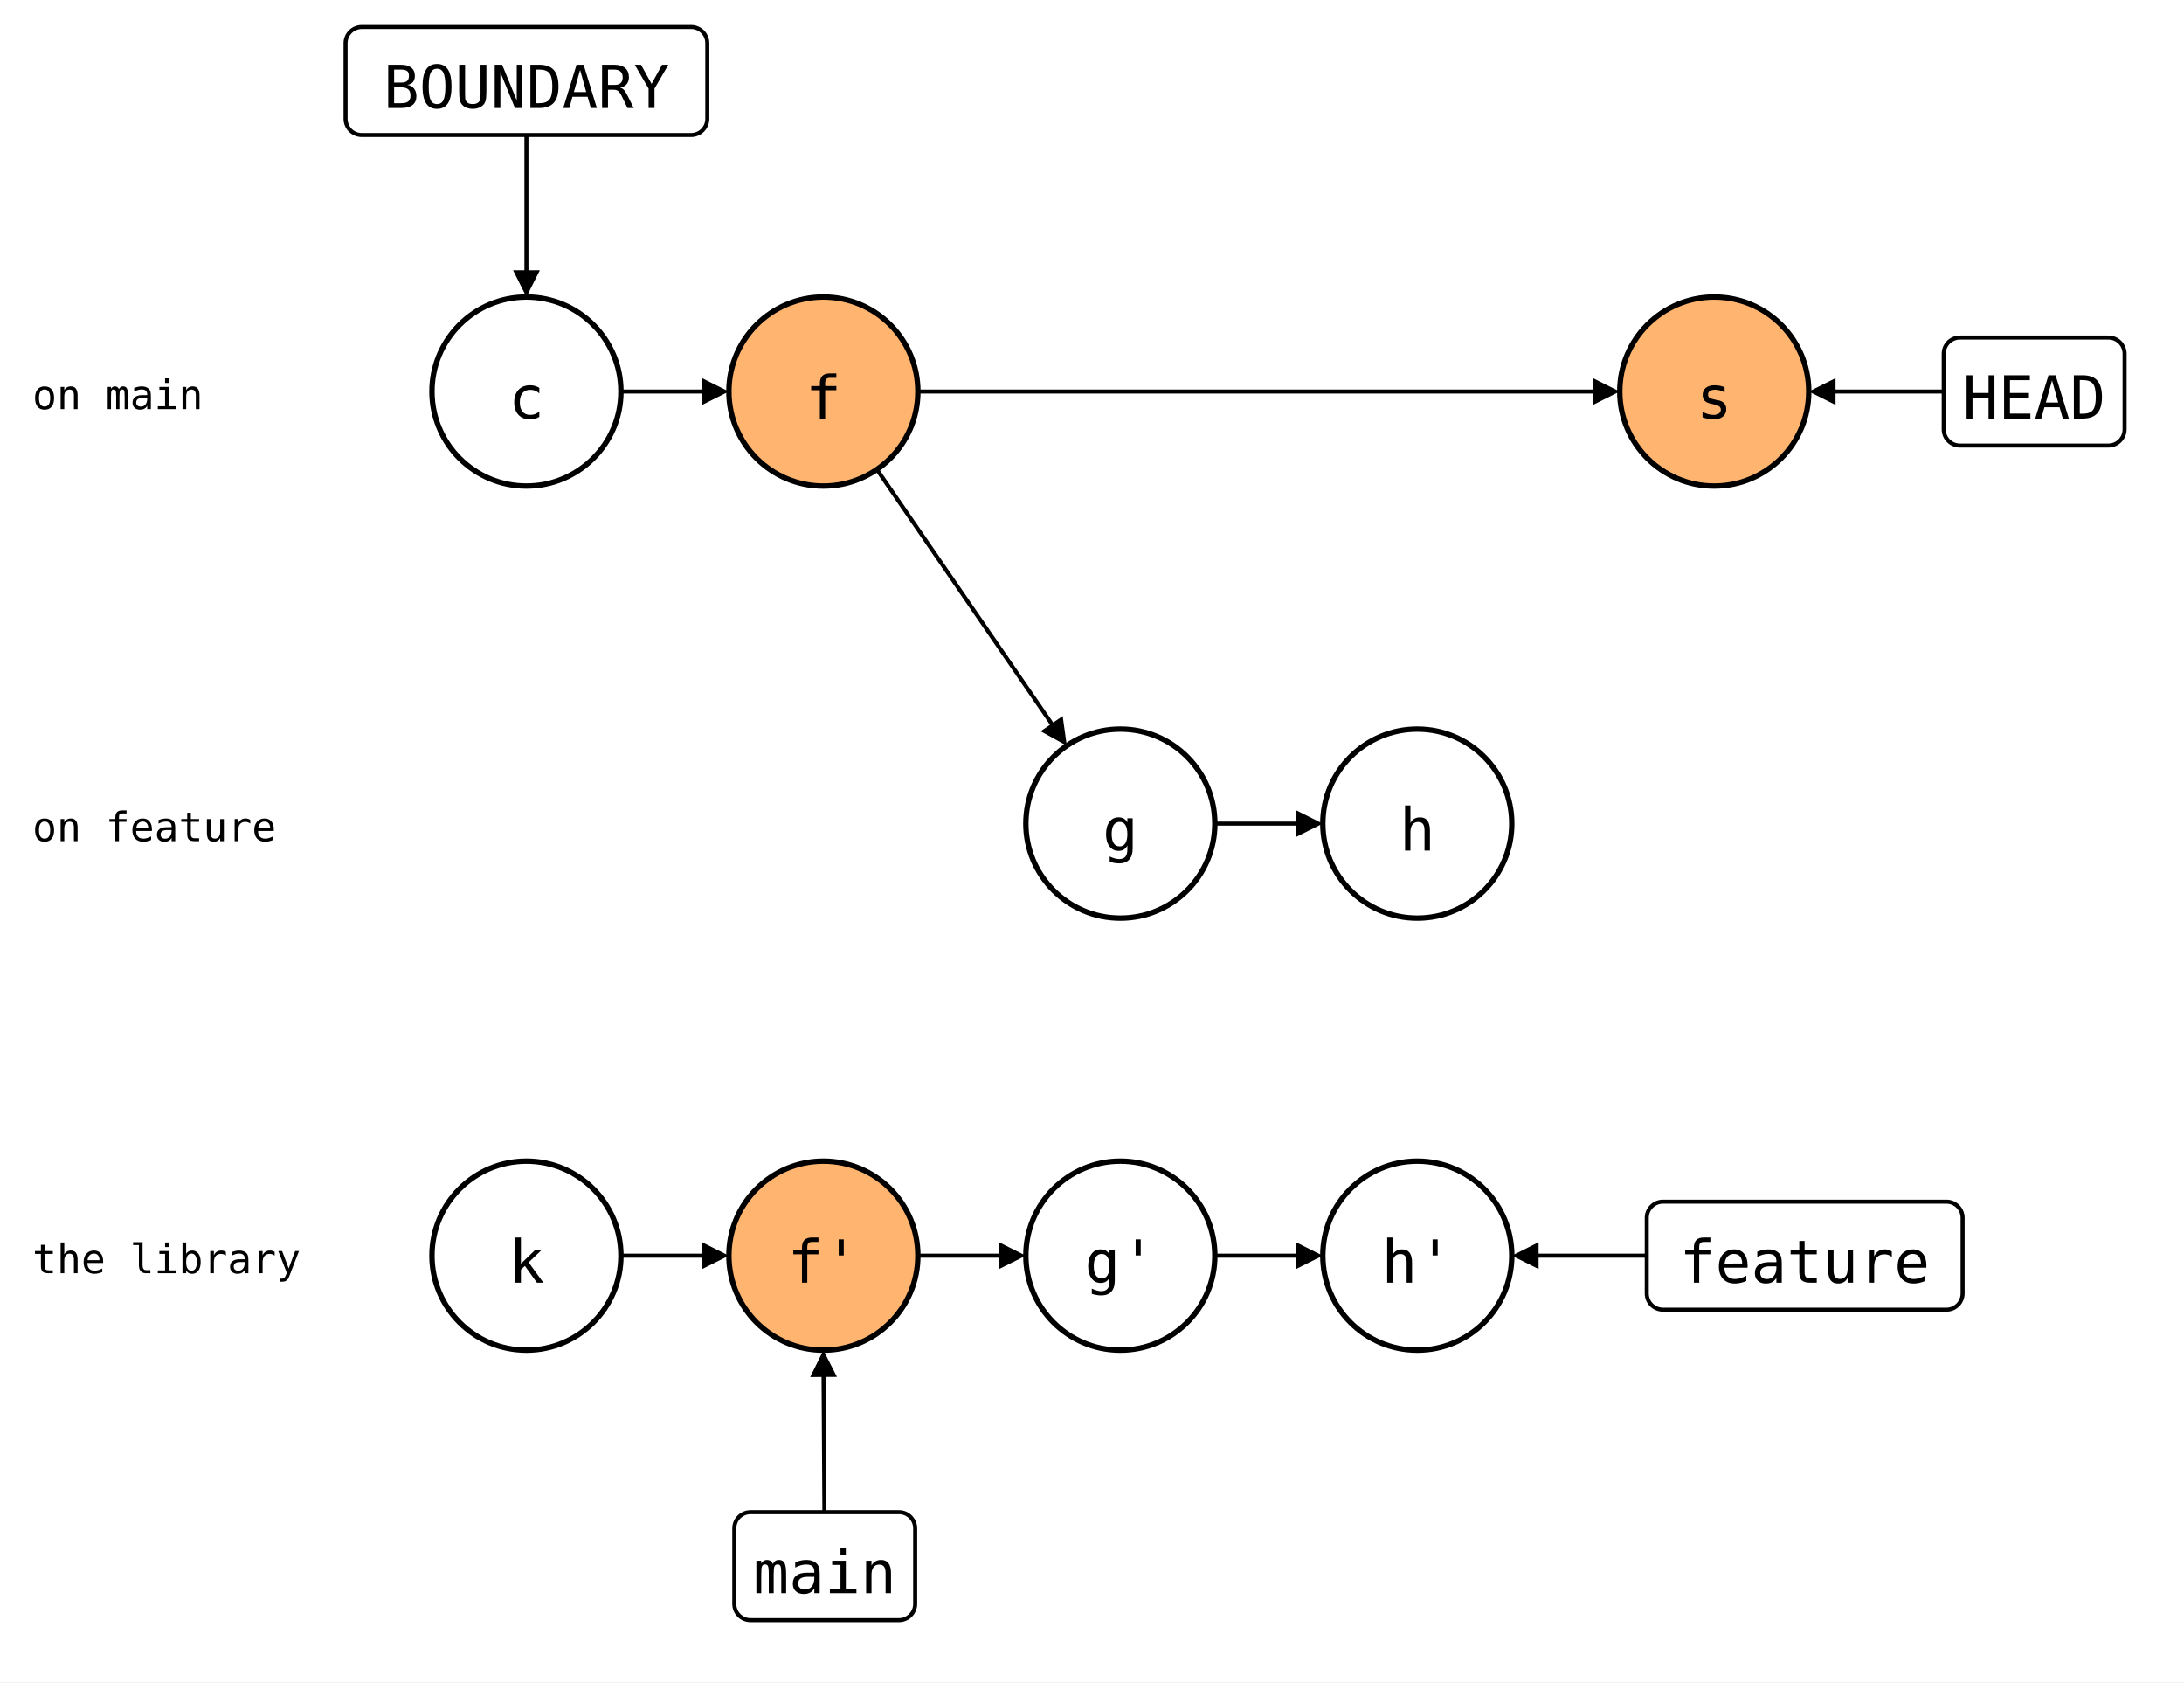
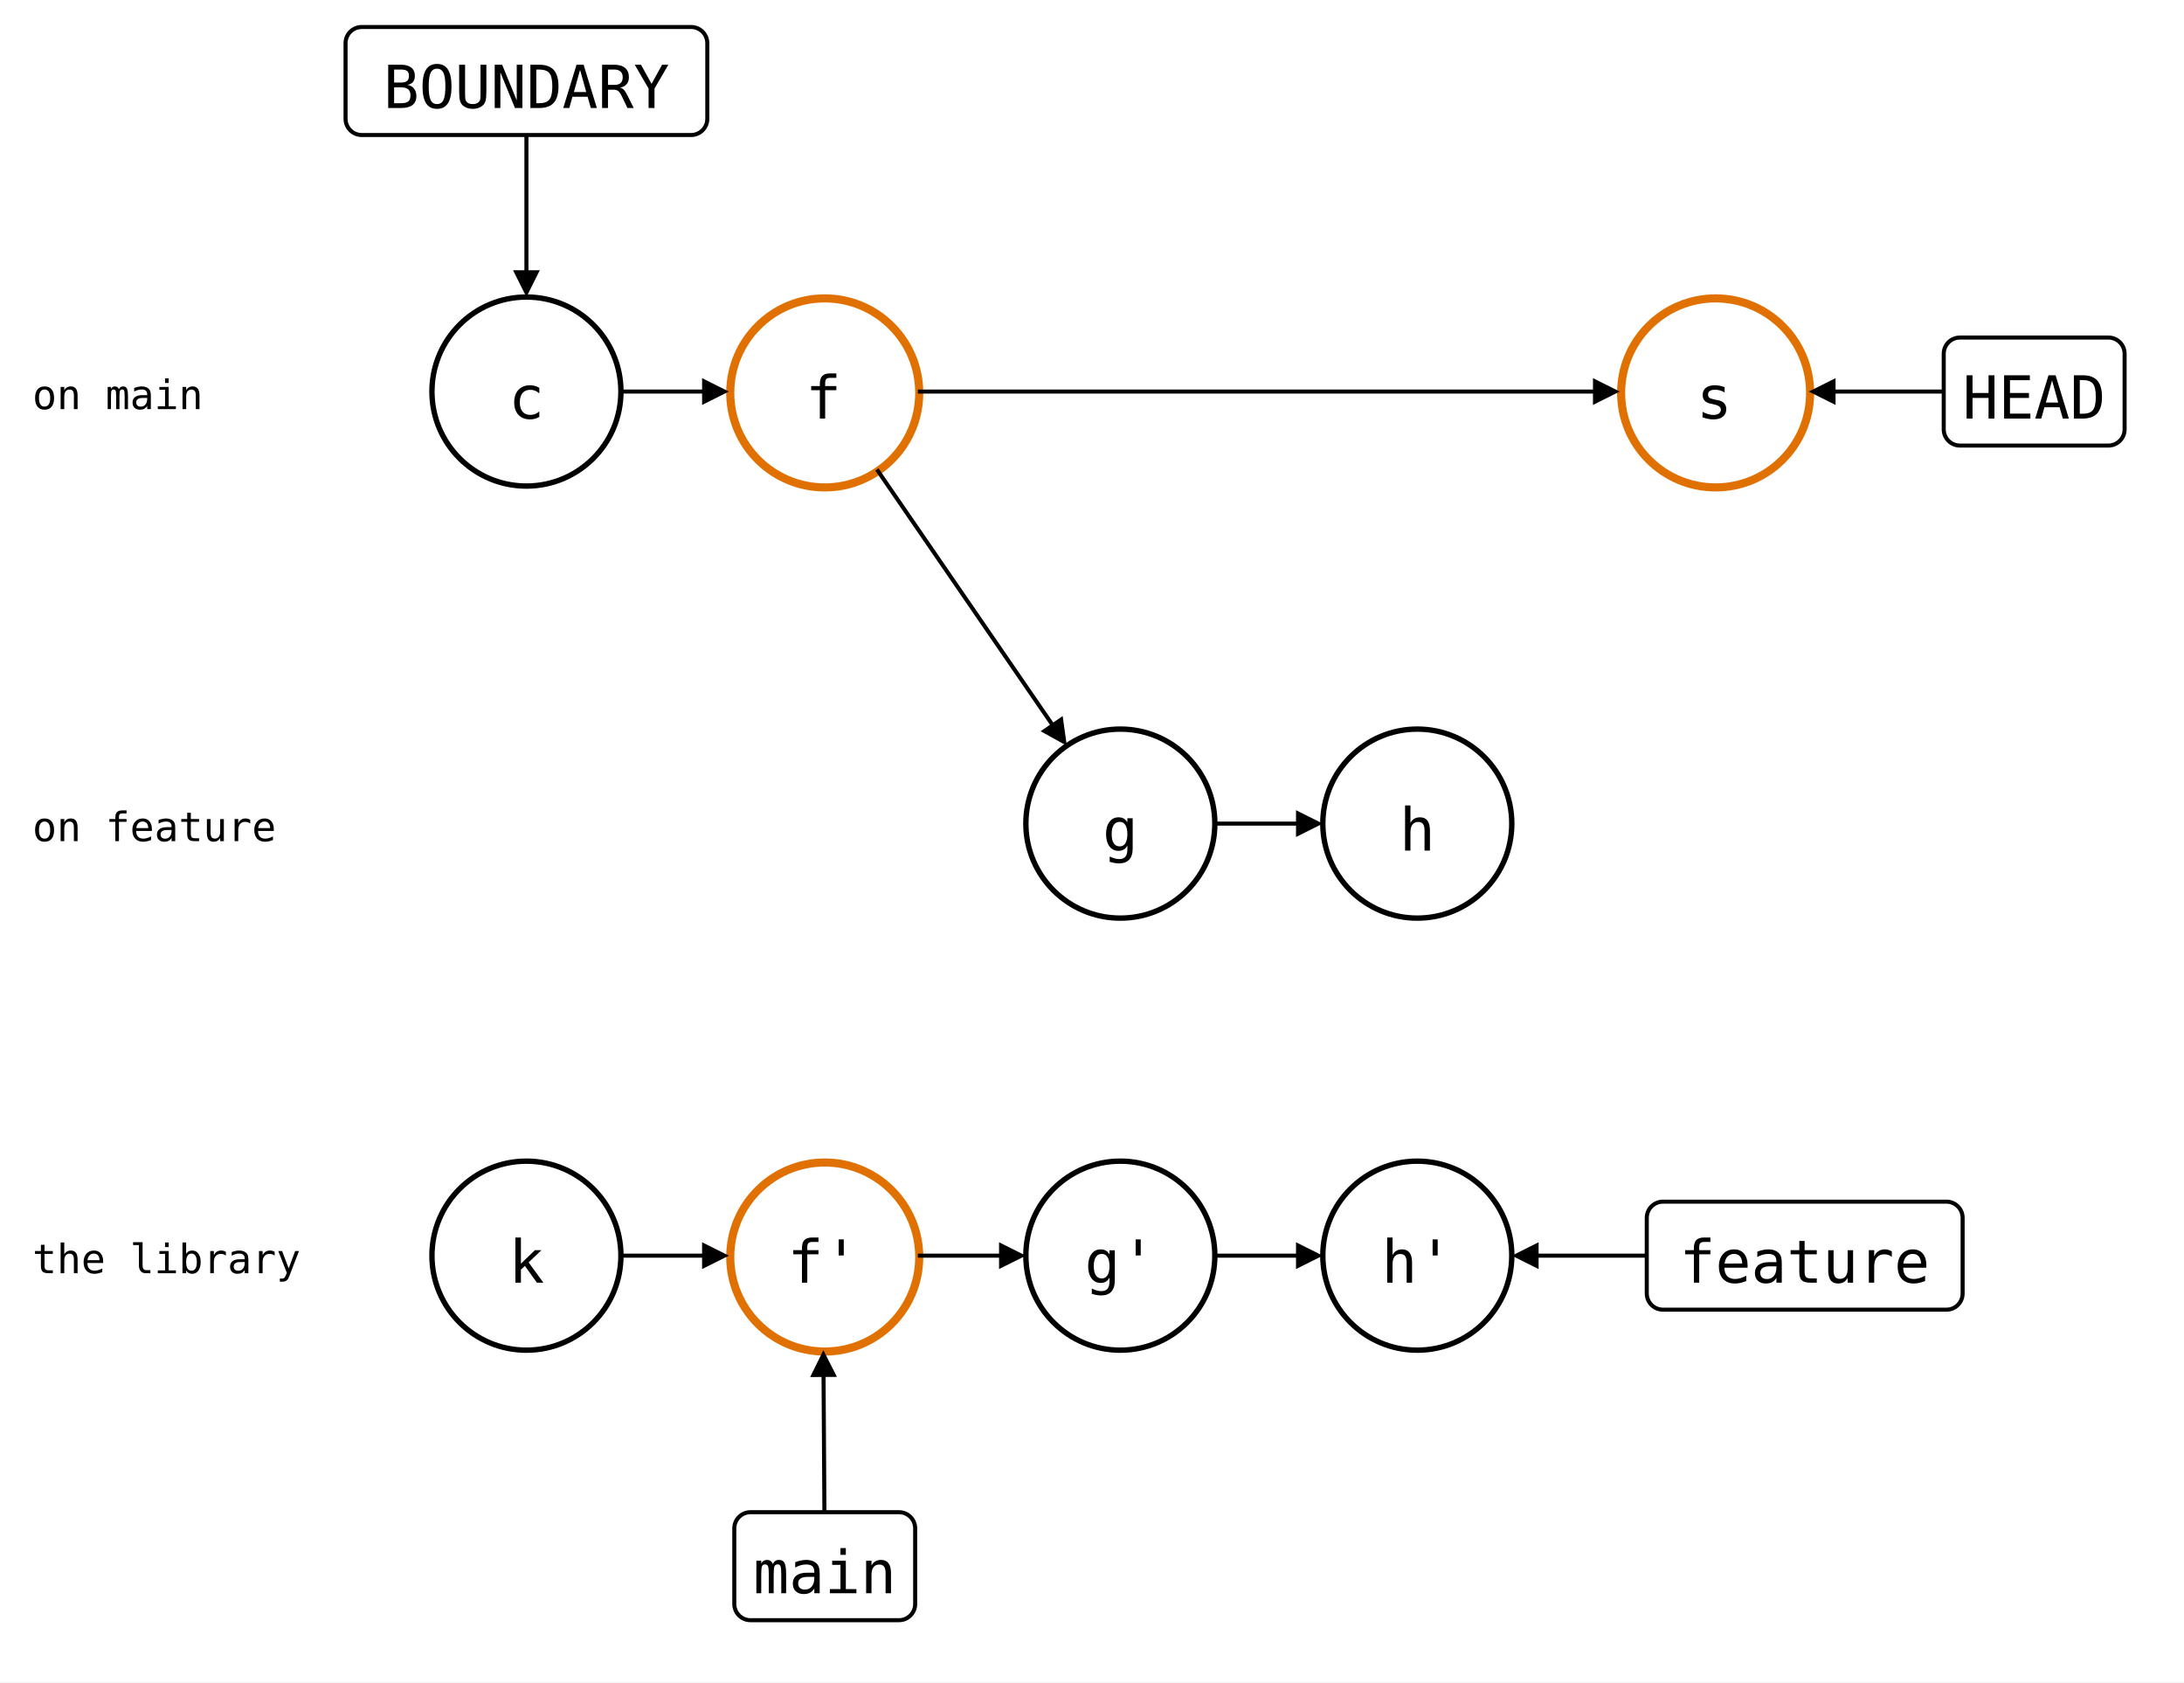
- <svg xmlns="http://www.w3.org/2000/svg" style="background: #ffffff; background-color: light-dark(#ffffff, #121212); color-scheme: light dark;" version="1.1" width="809px" height="623px" viewBox="0 0 809 623" id="ge-svg-FCxHwliHBgkBnPvTUpUU" content="&lt;mxfile host=&quot;Electron&quot;&gt;&#10;  &lt;diagram name=&quot;git-subrepo-splice&quot; id=&quot;git-subrepo-splice&quot;&gt;&#10;    &lt;mxGraphModel grid=&quot;0&quot; gridSize=&quot;10&quot; guides=&quot;1&quot; tooltips=&quot;1&quot; connect=&quot;1&quot; arrows=&quot;1&quot; fold=&quot;0&quot; page=&quot;0&quot; pageScale=&quot;1&quot; pageWidth=&quot;850&quot; pageHeight=&quot;1100&quot; background=&quot;#ffffff&quot; math=&quot;0&quot; shadow=&quot;0&quot;&gt;&#10;      &lt;root&gt;&#10;        &lt;mxCell id=&quot;0&quot; /&gt;&#10;        &lt;mxCell id=&quot;1&quot; parent=&quot;0&quot; /&gt;&#10;        &lt;mxCell id=&quot;text0&quot; parent=&quot;1&quot; style=&quot;text;strokeColor=none;fillColor=none;align=left;verticalAlign=middle;fontSize=15;fontFamily=Roboto Mono,monospace;&quot; value=&quot;on main&quot; vertex=&quot;1&quot;&gt;&#10;          &lt;mxGeometry height=&quot;30&quot; width=&quot;130&quot; y=&quot;90&quot; as=&quot;geometry&quot; /&gt;&#10;        &lt;/mxCell&gt;&#10;        &lt;mxCell id=&quot;text1&quot; parent=&quot;1&quot; style=&quot;text;strokeColor=none;fillColor=none;align=left;verticalAlign=middle;fontSize=15;fontFamily=Roboto Mono,monospace;&quot; value=&quot;on feature&quot; vertex=&quot;1&quot;&gt;&#10;          &lt;mxGeometry height=&quot;30&quot; width=&quot;130&quot; y=&quot;250&quot; as=&quot;geometry&quot; /&gt;&#10;        &lt;/mxCell&gt;&#10;        &lt;mxCell id=&quot;text2&quot; parent=&quot;1&quot; style=&quot;text;strokeColor=none;fillColor=none;align=left;verticalAlign=middle;fontSize=15;fontFamily=Roboto Mono,monospace;&quot; value=&quot;the library&quot; vertex=&quot;1&quot;&gt;&#10;          &lt;mxGeometry height=&quot;30&quot; width=&quot;130&quot; y=&quot;410&quot; as=&quot;geometry&quot; /&gt;&#10;        &lt;/mxCell&gt;&#10;        &lt;mxCell id=&quot;c&quot; parent=&quot;1&quot; style=&quot;ellipse;aspect=fixed;strokeWidth=2;fontSize=22;fontFamily=Roboto Mono,monospace;&quot; value=&quot;c&quot; vertex=&quot;1&quot;&gt;&#10;          &lt;mxGeometry height=&quot;70&quot; width=&quot;70&quot; x=&quot;150&quot; y=&quot;70&quot; as=&quot;geometry&quot; /&gt;&#10;        &lt;/mxCell&gt;&#10;        &lt;mxCell id=&quot;f&quot; parent=&quot;1&quot; style=&quot;ellipse;aspect=fixed;strokeWidth=2;fontSize=22;fontFamily=Roboto Mono,monospace;fillColor=#FFB570;&quot; value=&quot;f&quot; vertex=&quot;1&quot;&gt;&#10;          &lt;mxGeometry height=&quot;70&quot; width=&quot;70&quot; x=&quot;260&quot; y=&quot;70&quot; as=&quot;geometry&quot; /&gt;&#10;        &lt;/mxCell&gt;&#10;        &lt;mxCell id=&quot;s&quot; parent=&quot;1&quot; style=&quot;ellipse;aspect=fixed;strokeWidth=2;fontSize=22;fontFamily=Roboto Mono,monospace;fillColor=#FFB570;&quot; value=&quot;s&quot; vertex=&quot;1&quot;&gt;&#10;          &lt;mxGeometry height=&quot;70&quot; width=&quot;70&quot; x=&quot;590&quot; y=&quot;70&quot; as=&quot;geometry&quot; /&gt;&#10;        &lt;/mxCell&gt;&#10;        &lt;mxCell id=&quot;g&quot; parent=&quot;1&quot; style=&quot;ellipse;aspect=fixed;strokeWidth=2;fontSize=22;fontFamily=Roboto Mono,monospace;&quot; value=&quot;g&quot; vertex=&quot;1&quot;&gt;&#10;          &lt;mxGeometry height=&quot;70&quot; width=&quot;70&quot; x=&quot;370&quot; y=&quot;230&quot; as=&quot;geometry&quot; /&gt;&#10;        &lt;/mxCell&gt;&#10;        &lt;mxCell id=&quot;h&quot; parent=&quot;1&quot; style=&quot;ellipse;aspect=fixed;strokeWidth=2;fontSize=22;fontFamily=Roboto Mono,monospace;&quot; value=&quot;h&quot; vertex=&quot;1&quot;&gt;&#10;          &lt;mxGeometry height=&quot;70&quot; width=&quot;70&quot; x=&quot;480&quot; y=&quot;230&quot; as=&quot;geometry&quot; /&gt;&#10;        &lt;/mxCell&gt;&#10;        &lt;mxCell id=&quot;k&quot; parent=&quot;1&quot; style=&quot;ellipse;aspect=fixed;strokeWidth=2;fontSize=22;fontFamily=Roboto Mono,monospace;&quot; value=&quot;k&quot; vertex=&quot;1&quot;&gt;&#10;          &lt;mxGeometry height=&quot;70&quot; width=&quot;70&quot; x=&quot;150&quot; y=&quot;390&quot; as=&quot;geometry&quot; /&gt;&#10;        &lt;/mxCell&gt;&#10;        &lt;mxCell id=&quot;f_&quot; parent=&quot;1&quot; style=&quot;ellipse;aspect=fixed;strokeWidth=2;fontSize=22;fontFamily=Roboto Mono,monospace;fillColor=#FFB570;&quot; value=&quot;f&amp;#39;&quot; vertex=&quot;1&quot;&gt;&#10;          &lt;mxGeometry height=&quot;70&quot; width=&quot;70&quot; x=&quot;260&quot; y=&quot;390&quot; as=&quot;geometry&quot; /&gt;&#10;        &lt;/mxCell&gt;&#10;        &lt;mxCell id=&quot;g_&quot; parent=&quot;1&quot; style=&quot;ellipse;aspect=fixed;strokeWidth=2;fontSize=22;fontFamily=Roboto Mono,monospace;&quot; value=&quot;g&amp;#39;&quot; vertex=&quot;1&quot;&gt;&#10;          &lt;mxGeometry height=&quot;70&quot; width=&quot;70&quot; x=&quot;370&quot; y=&quot;390&quot; as=&quot;geometry&quot; /&gt;&#10;        &lt;/mxCell&gt;&#10;        &lt;mxCell id=&quot;h_&quot; parent=&quot;1&quot; style=&quot;ellipse;aspect=fixed;strokeWidth=2;fontSize=22;fontFamily=Roboto Mono,monospace;&quot; value=&quot;h&amp;#39;&quot; vertex=&quot;1&quot;&gt;&#10;          &lt;mxGeometry height=&quot;70&quot; width=&quot;70&quot; x=&quot;480&quot; y=&quot;390&quot; as=&quot;geometry&quot; /&gt;&#10;        &lt;/mxCell&gt;&#10;        &lt;mxCell id=&quot;box0&quot; parent=&quot;1&quot; style=&quot;rounded=1;strokeWidth=1.5;fontSize=22;fontFamily=Roboto Mono,monospace;&quot; value=&quot;HEAD&quot; vertex=&quot;1&quot;&gt;&#10;          &lt;mxGeometry height=&quot;40&quot; width=&quot;67&quot; x=&quot;710&quot; y=&quot;85&quot; as=&quot;geometry&quot; /&gt;&#10;        &lt;/mxCell&gt;&#10;        &lt;mxCell id=&quot;e0&quot; edge=&quot;1&quot; parent=&quot;1&quot; source=&quot;box0&quot; style=&quot;endArrow=block;endFill=1;html=1;strokeWidth=1.5;rounded=0;&quot; target=&quot;s&quot;&gt;&#10;          &lt;mxGeometry relative=&quot;1&quot; as=&quot;geometry&quot; /&gt;&#10;        &lt;/mxCell&gt;&#10;        &lt;mxCell id=&quot;box1&quot; parent=&quot;1&quot; style=&quot;rounded=1;strokeWidth=1.5;fontSize=22;fontFamily=Roboto Mono,monospace;&quot; value=&quot;BOUNDARY&quot; vertex=&quot;1&quot;&gt;&#10;          &lt;mxGeometry height=&quot;40&quot; width=&quot;134&quot; x=&quot;118&quot; y=&quot;-30&quot; as=&quot;geometry&quot; /&gt;&#10;        &lt;/mxCell&gt;&#10;        &lt;mxCell id=&quot;e1&quot; edge=&quot;1&quot; parent=&quot;1&quot; source=&quot;box1&quot; style=&quot;endArrow=block;endFill=1;html=1;strokeWidth=1.5;rounded=0;&quot; target=&quot;c&quot;&gt;&#10;          &lt;mxGeometry relative=&quot;1&quot; as=&quot;geometry&quot; /&gt;&#10;        &lt;/mxCell&gt;&#10;        &lt;mxCell id=&quot;box2&quot; parent=&quot;1&quot; style=&quot;rounded=1;strokeWidth=1.5;fontSize=22;fontFamily=Roboto Mono,monospace;&quot; value=&quot;main&quot; vertex=&quot;1&quot;&gt;&#10;          &lt;mxGeometry height=&quot;40&quot; width=&quot;67&quot; x=&quot;262&quot; y=&quot;520&quot; as=&quot;geometry&quot; /&gt;&#10;        &lt;/mxCell&gt;&#10;        &lt;mxCell id=&quot;e2&quot; edge=&quot;1&quot; parent=&quot;1&quot; source=&quot;box2&quot; style=&quot;endArrow=block;endFill=1;html=1;strokeWidth=1.5;rounded=0;&quot; target=&quot;f_&quot;&gt;&#10;          &lt;mxGeometry relative=&quot;1&quot; as=&quot;geometry&quot; /&gt;&#10;        &lt;/mxCell&gt;&#10;        &lt;mxCell id=&quot;box3&quot; parent=&quot;1&quot; style=&quot;rounded=1;strokeWidth=1.5;fontSize=22;fontFamily=Roboto Mono,monospace;&quot; value=&quot;feature&quot; vertex=&quot;1&quot;&gt;&#10;          &lt;mxGeometry height=&quot;40&quot; width=&quot;117&quot; x=&quot;600&quot; y=&quot;405&quot; as=&quot;geometry&quot; /&gt;&#10;        &lt;/mxCell&gt;&#10;        &lt;mxCell id=&quot;e3&quot; edge=&quot;1&quot; parent=&quot;1&quot; source=&quot;box3&quot; style=&quot;endArrow=block;endFill=1;html=1;strokeWidth=1.5;rounded=0;&quot; target=&quot;h_&quot;&gt;&#10;          &lt;mxGeometry relative=&quot;1&quot; as=&quot;geometry&quot; /&gt;&#10;        &lt;/mxCell&gt;&#10;        &lt;mxCell id=&quot;e4&quot; edge=&quot;1&quot; parent=&quot;1&quot; source=&quot;c&quot; style=&quot;endArrow=block;endFill=1;html=1;strokeWidth=1.5;rounded=0;&quot; target=&quot;f&quot;&gt;&#10;          &lt;mxGeometry relative=&quot;1&quot; as=&quot;geometry&quot; /&gt;&#10;        &lt;/mxCell&gt;&#10;        &lt;mxCell id=&quot;e5&quot; edge=&quot;1&quot; parent=&quot;1&quot; source=&quot;f&quot; style=&quot;endArrow=block;endFill=1;html=1;strokeWidth=1.5;rounded=0;&quot; target=&quot;s&quot;&gt;&#10;          &lt;mxGeometry relative=&quot;1&quot; as=&quot;geometry&quot; /&gt;&#10;        &lt;/mxCell&gt;&#10;        &lt;mxCell id=&quot;e6&quot; edge=&quot;1&quot; parent=&quot;1&quot; source=&quot;f&quot; style=&quot;endArrow=block;endFill=1;html=1;strokeWidth=1.5;rounded=0;&quot; target=&quot;g&quot;&gt;&#10;          &lt;mxGeometry relative=&quot;1&quot; as=&quot;geometry&quot; /&gt;&#10;        &lt;/mxCell&gt;&#10;        &lt;mxCell id=&quot;e7&quot; edge=&quot;1&quot; parent=&quot;1&quot; source=&quot;g&quot; style=&quot;endArrow=block;endFill=1;html=1;strokeWidth=1.5;rounded=0;&quot; target=&quot;h&quot;&gt;&#10;          &lt;mxGeometry relative=&quot;1&quot; as=&quot;geometry&quot; /&gt;&#10;        &lt;/mxCell&gt;&#10;        &lt;mxCell id=&quot;e8&quot; edge=&quot;1&quot; parent=&quot;1&quot; source=&quot;k&quot; style=&quot;endArrow=block;endFill=1;html=1;strokeWidth=1.5;rounded=0;&quot; target=&quot;f_&quot;&gt;&#10;          &lt;mxGeometry relative=&quot;1&quot; as=&quot;geometry&quot; /&gt;&#10;        &lt;/mxCell&gt;&#10;        &lt;mxCell id=&quot;e9&quot; edge=&quot;1&quot; parent=&quot;1&quot; source=&quot;f_&quot; style=&quot;endArrow=block;endFill=1;html=1;strokeWidth=1.5;rounded=0;&quot; target=&quot;g_&quot;&gt;&#10;          &lt;mxGeometry relative=&quot;1&quot; as=&quot;geometry&quot; /&gt;&#10;        &lt;/mxCell&gt;&#10;        &lt;mxCell id=&quot;e10&quot; edge=&quot;1&quot; parent=&quot;1&quot; source=&quot;g_&quot; style=&quot;endArrow=block;endFill=1;html=1;strokeWidth=1.5;rounded=0;&quot; target=&quot;h_&quot;&gt;&#10;          &lt;mxGeometry relative=&quot;1&quot; as=&quot;geometry&quot; /&gt;&#10;        &lt;/mxCell&gt;&#10;      &lt;/root&gt;&#10;    &lt;/mxGraphModel&gt;&#10;  &lt;/diagram&gt;&#10;&lt;/mxfile&gt;&#10;">
-   <style type="text/css">@supports (color: light-dark(#000, #fff)) { #ge-svg-FCxHwliHBgkBnPvTUpUU { --ge-adaptive-bg: light-dark(#ffffff, var(--ge-dark-color, #121212)); } }</style>
+ <svg xmlns="http://www.w3.org/2000/svg" style="background: #ffffff; background-color: light-dark(#ffffff, #121212); color-scheme: light dark;" version="1.1" width="809px" height="623px" viewBox="0 0 809 623" id="ge-svg-ZWHNyEGw72TRQhjeMhq6" content="&lt;mxfile host=&quot;Electron&quot;&gt;&#10;  &lt;diagram name=&quot;git-subrepo-splice&quot; id=&quot;git-subrepo-splice&quot;&gt;&#10;    &lt;mxGraphModel grid=&quot;0&quot; gridSize=&quot;10&quot; guides=&quot;1&quot; tooltips=&quot;1&quot; connect=&quot;1&quot; arrows=&quot;1&quot; fold=&quot;0&quot; page=&quot;0&quot; pageScale=&quot;1&quot; pageWidth=&quot;850&quot; pageHeight=&quot;1100&quot; background=&quot;#ffffff&quot; math=&quot;0&quot; shadow=&quot;0&quot;&gt;&#10;      &lt;root&gt;&#10;        &lt;mxCell id=&quot;0&quot; /&gt;&#10;        &lt;mxCell id=&quot;1&quot; parent=&quot;0&quot; /&gt;&#10;        &lt;mxCell id=&quot;text0&quot; parent=&quot;1&quot; style=&quot;text;strokeColor=none;fillColor=none;align=left;verticalAlign=middle;fontSize=15;fontFamily=Roboto Mono,monospace;&quot; value=&quot;on main&quot; vertex=&quot;1&quot;&gt;&#10;          &lt;mxGeometry height=&quot;30&quot; width=&quot;130&quot; y=&quot;90&quot; as=&quot;geometry&quot; /&gt;&#10;        &lt;/mxCell&gt;&#10;        &lt;mxCell id=&quot;text1&quot; parent=&quot;1&quot; style=&quot;text;strokeColor=none;fillColor=none;align=left;verticalAlign=middle;fontSize=15;fontFamily=Roboto Mono,monospace;&quot; value=&quot;on feature&quot; vertex=&quot;1&quot;&gt;&#10;          &lt;mxGeometry height=&quot;30&quot; width=&quot;130&quot; y=&quot;250&quot; as=&quot;geometry&quot; /&gt;&#10;        &lt;/mxCell&gt;&#10;        &lt;mxCell id=&quot;text2&quot; parent=&quot;1&quot; style=&quot;text;strokeColor=none;fillColor=none;align=left;verticalAlign=middle;fontSize=15;fontFamily=Roboto Mono,monospace;&quot; value=&quot;the library&quot; vertex=&quot;1&quot;&gt;&#10;          &lt;mxGeometry height=&quot;30&quot; width=&quot;130&quot; y=&quot;410&quot; as=&quot;geometry&quot; /&gt;&#10;        &lt;/mxCell&gt;&#10;        &lt;mxCell id=&quot;c&quot; parent=&quot;1&quot; style=&quot;ellipse;aspect=fixed;strokeWidth=2;fontSize=22;fontFamily=Roboto Mono,monospace;&quot; value=&quot;c&quot; vertex=&quot;1&quot;&gt;&#10;          &lt;mxGeometry height=&quot;70&quot; width=&quot;70&quot; x=&quot;150&quot; y=&quot;70&quot; as=&quot;geometry&quot; /&gt;&#10;        &lt;/mxCell&gt;&#10;        &lt;mxCell id=&quot;f&quot; parent=&quot;1&quot; style=&quot;ellipse;aspect=fixed;fontSize=22;fontFamily=Roboto Mono,monospace;strokeColor=#E07000;strokeWidth=3;&quot; value=&quot;f&quot; vertex=&quot;1&quot;&gt;&#10;          &lt;mxGeometry height=&quot;70&quot; width=&quot;70&quot; x=&quot;260&quot; y=&quot;70&quot; as=&quot;geometry&quot; /&gt;&#10;        &lt;/mxCell&gt;&#10;        &lt;mxCell id=&quot;s&quot; parent=&quot;1&quot; style=&quot;ellipse;aspect=fixed;fontSize=22;fontFamily=Roboto Mono,monospace;strokeColor=#E07000;strokeWidth=3;&quot; value=&quot;s&quot; vertex=&quot;1&quot;&gt;&#10;          &lt;mxGeometry height=&quot;70&quot; width=&quot;70&quot; x=&quot;590&quot; y=&quot;70&quot; as=&quot;geometry&quot; /&gt;&#10;        &lt;/mxCell&gt;&#10;        &lt;mxCell id=&quot;g&quot; parent=&quot;1&quot; style=&quot;ellipse;aspect=fixed;strokeWidth=2;fontSize=22;fontFamily=Roboto Mono,monospace;&quot; value=&quot;g&quot; vertex=&quot;1&quot;&gt;&#10;          &lt;mxGeometry height=&quot;70&quot; width=&quot;70&quot; x=&quot;370&quot; y=&quot;230&quot; as=&quot;geometry&quot; /&gt;&#10;        &lt;/mxCell&gt;&#10;        &lt;mxCell id=&quot;h&quot; parent=&quot;1&quot; style=&quot;ellipse;aspect=fixed;strokeWidth=2;fontSize=22;fontFamily=Roboto Mono,monospace;&quot; value=&quot;h&quot; vertex=&quot;1&quot;&gt;&#10;          &lt;mxGeometry height=&quot;70&quot; width=&quot;70&quot; x=&quot;480&quot; y=&quot;230&quot; as=&quot;geometry&quot; /&gt;&#10;        &lt;/mxCell&gt;&#10;        &lt;mxCell id=&quot;k&quot; parent=&quot;1&quot; style=&quot;ellipse;aspect=fixed;strokeWidth=2;fontSize=22;fontFamily=Roboto Mono,monospace;&quot; value=&quot;k&quot; vertex=&quot;1&quot;&gt;&#10;          &lt;mxGeometry height=&quot;70&quot; width=&quot;70&quot; x=&quot;150&quot; y=&quot;390&quot; as=&quot;geometry&quot; /&gt;&#10;        &lt;/mxCell&gt;&#10;        &lt;mxCell id=&quot;f_&quot; parent=&quot;1&quot; style=&quot;ellipse;aspect=fixed;fontSize=22;fontFamily=Roboto Mono,monospace;strokeColor=#E07000;strokeWidth=3;&quot; value=&quot;f&amp;#39;&quot; vertex=&quot;1&quot;&gt;&#10;          &lt;mxGeometry height=&quot;70&quot; width=&quot;70&quot; x=&quot;260&quot; y=&quot;390&quot; as=&quot;geometry&quot; /&gt;&#10;        &lt;/mxCell&gt;&#10;        &lt;mxCell id=&quot;g_&quot; parent=&quot;1&quot; style=&quot;ellipse;aspect=fixed;strokeWidth=2;fontSize=22;fontFamily=Roboto Mono,monospace;&quot; value=&quot;g&amp;#39;&quot; vertex=&quot;1&quot;&gt;&#10;          &lt;mxGeometry height=&quot;70&quot; width=&quot;70&quot; x=&quot;370&quot; y=&quot;390&quot; as=&quot;geometry&quot; /&gt;&#10;        &lt;/mxCell&gt;&#10;        &lt;mxCell id=&quot;h_&quot; parent=&quot;1&quot; style=&quot;ellipse;aspect=fixed;strokeWidth=2;fontSize=22;fontFamily=Roboto Mono,monospace;&quot; value=&quot;h&amp;#39;&quot; vertex=&quot;1&quot;&gt;&#10;          &lt;mxGeometry height=&quot;70&quot; width=&quot;70&quot; x=&quot;480&quot; y=&quot;390&quot; as=&quot;geometry&quot; /&gt;&#10;        &lt;/mxCell&gt;&#10;        &lt;mxCell id=&quot;box0&quot; parent=&quot;1&quot; style=&quot;rounded=1;strokeWidth=1.5;fontSize=22;fontFamily=Roboto Mono,monospace;&quot; value=&quot;HEAD&quot; vertex=&quot;1&quot;&gt;&#10;          &lt;mxGeometry height=&quot;40&quot; width=&quot;67&quot; x=&quot;710&quot; y=&quot;85&quot; as=&quot;geometry&quot; /&gt;&#10;        &lt;/mxCell&gt;&#10;        &lt;mxCell id=&quot;e0&quot; edge=&quot;1&quot; parent=&quot;1&quot; source=&quot;box0&quot; style=&quot;endArrow=block;endFill=1;html=1;strokeWidth=1.5;rounded=0;&quot; target=&quot;s&quot;&gt;&#10;          &lt;mxGeometry relative=&quot;1&quot; as=&quot;geometry&quot; /&gt;&#10;        &lt;/mxCell&gt;&#10;        &lt;mxCell id=&quot;box1&quot; parent=&quot;1&quot; style=&quot;rounded=1;strokeWidth=1.5;fontSize=22;fontFamily=Roboto Mono,monospace;&quot; value=&quot;BOUNDARY&quot; vertex=&quot;1&quot;&gt;&#10;          &lt;mxGeometry height=&quot;40&quot; width=&quot;134&quot; x=&quot;118&quot; y=&quot;-30&quot; as=&quot;geometry&quot; /&gt;&#10;        &lt;/mxCell&gt;&#10;        &lt;mxCell id=&quot;e1&quot; edge=&quot;1&quot; parent=&quot;1&quot; source=&quot;box1&quot; style=&quot;endArrow=block;endFill=1;html=1;strokeWidth=1.5;rounded=0;&quot; target=&quot;c&quot;&gt;&#10;          &lt;mxGeometry relative=&quot;1&quot; as=&quot;geometry&quot; /&gt;&#10;        &lt;/mxCell&gt;&#10;        &lt;mxCell id=&quot;box2&quot; parent=&quot;1&quot; style=&quot;rounded=1;strokeWidth=1.5;fontSize=22;fontFamily=Roboto Mono,monospace;&quot; value=&quot;main&quot; vertex=&quot;1&quot;&gt;&#10;          &lt;mxGeometry height=&quot;40&quot; width=&quot;67&quot; x=&quot;262&quot; y=&quot;520&quot; as=&quot;geometry&quot; /&gt;&#10;        &lt;/mxCell&gt;&#10;        &lt;mxCell id=&quot;e2&quot; edge=&quot;1&quot; parent=&quot;1&quot; source=&quot;box2&quot; style=&quot;endArrow=block;endFill=1;html=1;strokeWidth=1.5;rounded=0;&quot; target=&quot;f_&quot;&gt;&#10;          &lt;mxGeometry relative=&quot;1&quot; as=&quot;geometry&quot; /&gt;&#10;        &lt;/mxCell&gt;&#10;        &lt;mxCell id=&quot;box3&quot; parent=&quot;1&quot; style=&quot;rounded=1;strokeWidth=1.5;fontSize=22;fontFamily=Roboto Mono,monospace;&quot; value=&quot;feature&quot; vertex=&quot;1&quot;&gt;&#10;          &lt;mxGeometry height=&quot;40&quot; width=&quot;117&quot; x=&quot;600&quot; y=&quot;405&quot; as=&quot;geometry&quot; /&gt;&#10;        &lt;/mxCell&gt;&#10;        &lt;mxCell id=&quot;e3&quot; edge=&quot;1&quot; parent=&quot;1&quot; source=&quot;box3&quot; style=&quot;endArrow=block;endFill=1;html=1;strokeWidth=1.5;rounded=0;&quot; target=&quot;h_&quot;&gt;&#10;          &lt;mxGeometry relative=&quot;1&quot; as=&quot;geometry&quot; /&gt;&#10;        &lt;/mxCell&gt;&#10;        &lt;mxCell id=&quot;e4&quot; edge=&quot;1&quot; parent=&quot;1&quot; source=&quot;c&quot; style=&quot;endArrow=block;endFill=1;html=1;strokeWidth=1.5;rounded=0;&quot; target=&quot;f&quot;&gt;&#10;          &lt;mxGeometry relative=&quot;1&quot; as=&quot;geometry&quot; /&gt;&#10;        &lt;/mxCell&gt;&#10;        &lt;mxCell id=&quot;e5&quot; edge=&quot;1&quot; parent=&quot;1&quot; source=&quot;f&quot; style=&quot;endArrow=block;endFill=1;html=1;strokeWidth=1.5;rounded=0;&quot; target=&quot;s&quot;&gt;&#10;          &lt;mxGeometry relative=&quot;1&quot; as=&quot;geometry&quot; /&gt;&#10;        &lt;/mxCell&gt;&#10;        &lt;mxCell id=&quot;e6&quot; edge=&quot;1&quot; parent=&quot;1&quot; source=&quot;f&quot; style=&quot;endArrow=block;endFill=1;html=1;strokeWidth=1.5;rounded=0;&quot; target=&quot;g&quot;&gt;&#10;          &lt;mxGeometry relative=&quot;1&quot; as=&quot;geometry&quot; /&gt;&#10;        &lt;/mxCell&gt;&#10;        &lt;mxCell id=&quot;e7&quot; edge=&quot;1&quot; parent=&quot;1&quot; source=&quot;g&quot; style=&quot;endArrow=block;endFill=1;html=1;strokeWidth=1.5;rounded=0;&quot; target=&quot;h&quot;&gt;&#10;          &lt;mxGeometry relative=&quot;1&quot; as=&quot;geometry&quot; /&gt;&#10;        &lt;/mxCell&gt;&#10;        &lt;mxCell id=&quot;e8&quot; edge=&quot;1&quot; parent=&quot;1&quot; source=&quot;k&quot; style=&quot;endArrow=block;endFill=1;html=1;strokeWidth=1.5;rounded=0;&quot; target=&quot;f_&quot;&gt;&#10;          &lt;mxGeometry relative=&quot;1&quot; as=&quot;geometry&quot; /&gt;&#10;        &lt;/mxCell&gt;&#10;        &lt;mxCell id=&quot;e9&quot; edge=&quot;1&quot; parent=&quot;1&quot; source=&quot;f_&quot; style=&quot;endArrow=block;endFill=1;html=1;strokeWidth=1.5;rounded=0;&quot; target=&quot;g_&quot;&gt;&#10;          &lt;mxGeometry relative=&quot;1&quot; as=&quot;geometry&quot; /&gt;&#10;        &lt;/mxCell&gt;&#10;        &lt;mxCell id=&quot;e10&quot; edge=&quot;1&quot; parent=&quot;1&quot; source=&quot;g_&quot; style=&quot;endArrow=block;endFill=1;html=1;strokeWidth=1.5;rounded=0;&quot; target=&quot;h_&quot;&gt;&#10;          &lt;mxGeometry relative=&quot;1&quot; as=&quot;geometry&quot; /&gt;&#10;        &lt;/mxCell&gt;&#10;      &lt;/root&gt;&#10;    &lt;/mxGraphModel&gt;&#10;  &lt;/diagram&gt;&#10;&lt;/mxfile&gt;&#10;">
+   <style type="text/css">@supports (color: light-dark(#000, #fff)) { #ge-svg-ZWHNyEGw72TRQhjeMhq6 { --ge-adaptive-bg: light-dark(#ffffff, var(--ge-dark-color, #121212)); } }</style>
  <defs />
  <rect fill="#ffffff" width="100%" height="100%" x="0" y="0" style="fill: light-dark(rgb(255, 255, 255), rgb(18, 18, 18));" />
  <g>
    <g data-cell-id="0">
      <g data-cell-id="1">
        <g data-cell-id="text0">
          <g>
            <rect x="10" y="130" width="130" height="30" fill="none" stroke="none" pointer-events="all" />
          </g>
          <g>
            <g fill="#000000" font-family="'Roboto Mono', monospace" text-anchor="start" font-size="15px" style="fill: light-dark(rgb(0, 0, 0), rgb(255, 255, 255));">
              <text x="12" y="151.5">on main</text>
            </g>
          </g>
        </g>
        <g data-cell-id="text1">
          <g>
            <rect x="10" y="290" width="130" height="30" fill="none" stroke="none" pointer-events="all" />
          </g>
          <g>
            <g fill="#000000" font-family="'Roboto Mono', monospace" text-anchor="start" font-size="15px" style="fill: light-dark(rgb(0, 0, 0), rgb(255, 255, 255));">
              <text x="12" y="311.5">on feature</text>
            </g>
          </g>
        </g>
        <g data-cell-id="text2">
          <g>
            <rect x="10" y="450" width="130" height="30" fill="none" stroke="none" pointer-events="all" />
          </g>
          <g>
            <g fill="#000000" font-family="'Roboto Mono', monospace" text-anchor="start" font-size="15px" style="fill: light-dark(rgb(0, 0, 0), rgb(255, 255, 255));">
              <text x="12" y="471.5">the library</text>
            </g>
          </g>
        </g>
        <g data-cell-id="c">
          <g>
            <ellipse cx="195" cy="145" rx="35" ry="35" fill="#ffffff" stroke="#000000" stroke-width="2" pointer-events="all" style="fill: var(--ge-adaptive-bg, #ffffff); stroke: light-dark(rgb(0, 0, 0), rgb(255, 255, 255));" />
          </g>
          <g>
            <g fill="#000000" font-family="'Roboto Mono', monospace" text-anchor="middle" font-size="22px" style="fill: light-dark(rgb(0, 0, 0), rgb(255, 255, 255));">
              <text x="195" y="155">c</text>
            </g>
          </g>
        </g>
        <g data-cell-id="f">
-           <g>
-             <ellipse cx="305" cy="145" rx="35" ry="35" fill="#ffb570" stroke="#000000" stroke-width="2" pointer-events="all" style="fill: light-dark(rgb(255, 181, 112), rgb(126, 63, 3)); stroke: light-dark(rgb(0, 0, 0), rgb(255, 255, 255));" />
+           <g transform="translate(0.5,0.5)">
+             <ellipse cx="305" cy="145" rx="35" ry="35" fill="#ffffff" stroke="#e07000" stroke-width="3" pointer-events="all" style="fill: var(--ge-adaptive-bg, #ffffff); stroke: light-dark(rgb(224, 112, 0), rgb(210, 114, 18));" />
          </g>
          <g>
            <g fill="#000000" font-family="'Roboto Mono', monospace" text-anchor="middle" font-size="22px" style="fill: light-dark(rgb(0, 0, 0), rgb(255, 255, 255));">
              <text x="305" y="155">f</text>
            </g>
          </g>
        </g>
        <g data-cell-id="s">
-           <g>
-             <ellipse cx="635" cy="145" rx="35" ry="35" fill="#ffb570" stroke="#000000" stroke-width="2" pointer-events="all" style="fill: light-dark(rgb(255, 181, 112), rgb(126, 63, 3)); stroke: light-dark(rgb(0, 0, 0), rgb(255, 255, 255));" />
+           <g transform="translate(0.5,0.5)">
+             <ellipse cx="635" cy="145" rx="35" ry="35" fill="#ffffff" stroke="#e07000" stroke-width="3" pointer-events="all" style="fill: var(--ge-adaptive-bg, #ffffff); stroke: light-dark(rgb(224, 112, 0), rgb(210, 114, 18));" />
          </g>
          <g>
            <g fill="#000000" font-family="'Roboto Mono', monospace" text-anchor="middle" font-size="22px" style="fill: light-dark(rgb(0, 0, 0), rgb(255, 255, 255));">
              <text x="635" y="155">s</text>
            </g>
          </g>
        </g>
        <g data-cell-id="g">
          <g>
            <ellipse cx="415" cy="305" rx="35" ry="35" fill="#ffffff" stroke="#000000" stroke-width="2" pointer-events="all" style="fill: var(--ge-adaptive-bg, #ffffff); stroke: light-dark(rgb(0, 0, 0), rgb(255, 255, 255));" />
          </g>
          <g>
            <g fill="#000000" font-family="'Roboto Mono', monospace" text-anchor="middle" font-size="22px" style="fill: light-dark(rgb(0, 0, 0), rgb(255, 255, 255));">
              <text x="415" y="315">g</text>
            </g>
          </g>
        </g>
        <g data-cell-id="h">
          <g>
            <ellipse cx="525" cy="305" rx="35" ry="35" fill="#ffffff" stroke="#000000" stroke-width="2" pointer-events="all" style="fill: var(--ge-adaptive-bg, #ffffff); stroke: light-dark(rgb(0, 0, 0), rgb(255, 255, 255));" />
          </g>
          <g>
            <g fill="#000000" font-family="'Roboto Mono', monospace" text-anchor="middle" font-size="22px" style="fill: light-dark(rgb(0, 0, 0), rgb(255, 255, 255));">
              <text x="525" y="315">h</text>
            </g>
          </g>
        </g>
        <g data-cell-id="k">
          <g>
            <ellipse cx="195" cy="465" rx="35" ry="35" fill="#ffffff" stroke="#000000" stroke-width="2" pointer-events="all" style="fill: var(--ge-adaptive-bg, #ffffff); stroke: light-dark(rgb(0, 0, 0), rgb(255, 255, 255));" />
          </g>
          <g>
            <g fill="#000000" font-family="'Roboto Mono', monospace" text-anchor="middle" font-size="22px" style="fill: light-dark(rgb(0, 0, 0), rgb(255, 255, 255));">
              <text x="195" y="475">k</text>
            </g>
          </g>
        </g>
        <g data-cell-id="f_">
-           <g>
-             <ellipse cx="305" cy="465" rx="35" ry="35" fill="#ffb570" stroke="#000000" stroke-width="2" pointer-events="all" style="fill: light-dark(rgb(255, 181, 112), rgb(126, 63, 3)); stroke: light-dark(rgb(0, 0, 0), rgb(255, 255, 255));" />
+           <g transform="translate(0.5,0.5)">
+             <ellipse cx="305" cy="465" rx="35" ry="35" fill="#ffffff" stroke="#e07000" stroke-width="3" pointer-events="all" style="fill: var(--ge-adaptive-bg, #ffffff); stroke: light-dark(rgb(224, 112, 0), rgb(210, 114, 18));" />
          </g>
          <g>
            <g fill="#000000" font-family="'Roboto Mono', monospace" text-anchor="middle" font-size="22px" style="fill: light-dark(rgb(0, 0, 0), rgb(255, 255, 255));">
              <text x="305" y="475">f'</text>
            </g>
          </g>
        </g>
        <g data-cell-id="g_">
          <g>
            <ellipse cx="415" cy="465" rx="35" ry="35" fill="#ffffff" stroke="#000000" stroke-width="2" pointer-events="all" style="fill: var(--ge-adaptive-bg, #ffffff); stroke: light-dark(rgb(0, 0, 0), rgb(255, 255, 255));" />
          </g>
          <g>
            <g fill="#000000" font-family="'Roboto Mono', monospace" text-anchor="middle" font-size="22px" style="fill: light-dark(rgb(0, 0, 0), rgb(255, 255, 255));">
              <text x="415" y="475">g'</text>
            </g>
          </g>
        </g>
        <g data-cell-id="h_">
          <g>
            <ellipse cx="525" cy="465" rx="35" ry="35" fill="#ffffff" stroke="#000000" stroke-width="2" pointer-events="all" style="fill: var(--ge-adaptive-bg, #ffffff); stroke: light-dark(rgb(0, 0, 0), rgb(255, 255, 255));" />
          </g>
          <g>
            <g fill="#000000" font-family="'Roboto Mono', monospace" text-anchor="middle" font-size="22px" style="fill: light-dark(rgb(0, 0, 0), rgb(255, 255, 255));">
              <text x="525" y="475">h'</text>
            </g>
          </g>
        </g>
        <g data-cell-id="box0">
          <g>
            <rect x="720" y="125" width="67" height="40" rx="6" ry="6" fill="#ffffff" stroke="#000000" stroke-width="1.5" pointer-events="all" style="fill: var(--ge-adaptive-bg, #ffffff); stroke: light-dark(rgb(0, 0, 0), rgb(255, 255, 255));" />
          </g>
          <g>
            <g fill="#000000" font-family="'Roboto Mono', monospace" text-anchor="middle" font-size="22px" style="fill: light-dark(rgb(0, 0, 0), rgb(255, 255, 255));">
              <text x="753.5" y="155">HEAD</text>
            </g>
          </g>
        </g>
        <g data-cell-id="e0">
          <g>
            <path d="M 720 145 L 679.18 145" fill="none" stroke="#000000" stroke-width="1.5" stroke-miterlimit="10" pointer-events="stroke" style="stroke: light-dark(rgb(0, 0, 0), rgb(255, 255, 255));" />
            <path d="M 671.68 145 L 679.18 141.25 L 679.18 148.75 Z" fill="#000000" stroke="#000000" stroke-width="1.5" stroke-miterlimit="10" pointer-events="all" style="fill: light-dark(rgb(0, 0, 0), rgb(255, 255, 255)); stroke: light-dark(rgb(0, 0, 0), rgb(255, 255, 255));" />
          </g>
        </g>
        <g data-cell-id="box1">
          <g>
            <rect x="128" y="10" width="134" height="40" rx="6" ry="6" fill="#ffffff" stroke="#000000" stroke-width="1.5" pointer-events="all" style="fill: var(--ge-adaptive-bg, #ffffff); stroke: light-dark(rgb(0, 0, 0), rgb(255, 255, 255));" />
          </g>
          <g>
            <g fill="#000000" font-family="'Roboto Mono', monospace" text-anchor="middle" font-size="22px" style="fill: light-dark(rgb(0, 0, 0), rgb(255, 255, 255));">
              <text x="195" y="40">BOUNDARY</text>
            </g>
          </g>
        </g>
        <g data-cell-id="e1">
          <g>
            <path d="M 195 50 L 195 100.82" fill="none" stroke="#000000" stroke-width="1.5" stroke-miterlimit="10" pointer-events="stroke" style="stroke: light-dark(rgb(0, 0, 0), rgb(255, 255, 255));" />
            <path d="M 195 108.32 L 191.25 100.82 L 198.75 100.82 Z" fill="#000000" stroke="#000000" stroke-width="1.5" stroke-miterlimit="10" pointer-events="all" style="fill: light-dark(rgb(0, 0, 0), rgb(255, 255, 255)); stroke: light-dark(rgb(0, 0, 0), rgb(255, 255, 255));" />
          </g>
        </g>
        <g data-cell-id="box2">
          <g>
            <rect x="272" y="560" width="67" height="40" rx="6" ry="6" fill="#ffffff" stroke="#000000" stroke-width="1.5" pointer-events="all" style="fill: var(--ge-adaptive-bg, #ffffff); stroke: light-dark(rgb(0, 0, 0), rgb(255, 255, 255));" />
          </g>
          <g>
            <g fill="#000000" font-family="'Roboto Mono', monospace" text-anchor="middle" font-size="22px" style="fill: light-dark(rgb(0, 0, 0), rgb(255, 255, 255));">
              <text x="305.5" y="590">main</text>
            </g>
          </g>
        </g>
        <g data-cell-id="e2">
          <g>
            <path d="M 305.38 560 L 305.06 509.18" fill="none" stroke="#000000" stroke-width="1.5" stroke-miterlimit="10" pointer-events="stroke" style="stroke: light-dark(rgb(0, 0, 0), rgb(255, 255, 255));" />
            <path d="M 305.01 501.68 L 308.81 509.15 L 301.31 509.2 Z" fill="#000000" stroke="#000000" stroke-width="1.5" stroke-miterlimit="10" pointer-events="all" style="fill: light-dark(rgb(0, 0, 0), rgb(255, 255, 255)); stroke: light-dark(rgb(0, 0, 0), rgb(255, 255, 255));" />
          </g>
        </g>
        <g data-cell-id="box3">
          <g>
            <rect x="610" y="445" width="117" height="40" rx="6" ry="6" fill="#ffffff" stroke="#000000" stroke-width="1.5" pointer-events="all" style="fill: var(--ge-adaptive-bg, #ffffff); stroke: light-dark(rgb(0, 0, 0), rgb(255, 255, 255));" />
          </g>
          <g>
            <g fill="#000000" font-family="'Roboto Mono', monospace" text-anchor="middle" font-size="22px" style="fill: light-dark(rgb(0, 0, 0), rgb(255, 255, 255));">
              <text x="668.5" y="475">feature</text>
            </g>
          </g>
        </g>
        <g data-cell-id="e3">
          <g>
            <path d="M 610 465 L 569.18 465" fill="none" stroke="#000000" stroke-width="1.5" stroke-miterlimit="10" pointer-events="stroke" style="stroke: light-dark(rgb(0, 0, 0), rgb(255, 255, 255));" />
            <path d="M 561.68 465 L 569.18 461.25 L 569.18 468.75 Z" fill="#000000" stroke="#000000" stroke-width="1.5" stroke-miterlimit="10" pointer-events="all" style="fill: light-dark(rgb(0, 0, 0), rgb(255, 255, 255)); stroke: light-dark(rgb(0, 0, 0), rgb(255, 255, 255));" />
          </g>
        </g>
        <g data-cell-id="e4">
          <g>
            <path d="M 230 145 L 260.82 145" fill="none" stroke="#000000" stroke-width="1.5" stroke-miterlimit="10" pointer-events="stroke" style="stroke: light-dark(rgb(0, 0, 0), rgb(255, 255, 255));" />
            <path d="M 268.32 145 L 260.82 148.75 L 260.82 141.25 Z" fill="#000000" stroke="#000000" stroke-width="1.5" stroke-miterlimit="10" pointer-events="all" style="fill: light-dark(rgb(0, 0, 0), rgb(255, 255, 255)); stroke: light-dark(rgb(0, 0, 0), rgb(255, 255, 255));" />
          </g>
        </g>
        <g data-cell-id="e5">
          <g>
            <path d="M 340 145 L 590.82 145" fill="none" stroke="#000000" stroke-width="1.5" stroke-miterlimit="10" pointer-events="stroke" style="stroke: light-dark(rgb(0, 0, 0), rgb(255, 255, 255));" />
            <path d="M 598.32 145 L 590.82 148.75 L 590.82 141.25 Z" fill="#000000" stroke="#000000" stroke-width="1.5" stroke-miterlimit="10" pointer-events="all" style="fill: light-dark(rgb(0, 0, 0), rgb(255, 255, 255)); stroke: light-dark(rgb(0, 0, 0), rgb(255, 255, 255));" />
          </g>
        </g>
        <g data-cell-id="e6">
          <g>
            <path d="M 324.82 173.85 L 389.97 268.6" fill="none" stroke="#000000" stroke-width="1.5" stroke-miterlimit="10" pointer-events="stroke" style="stroke: light-dark(rgb(0, 0, 0), rgb(255, 255, 255));" />
            <path d="M 394.22 274.78 L 386.88 270.72 L 393.06 266.47 Z" fill="#000000" stroke="#000000" stroke-width="1.5" stroke-miterlimit="10" pointer-events="all" style="fill: light-dark(rgb(0, 0, 0), rgb(255, 255, 255)); stroke: light-dark(rgb(0, 0, 0), rgb(255, 255, 255));" />
          </g>
        </g>
        <g data-cell-id="e7">
          <g>
            <path d="M 450 305 L 480.82 305" fill="none" stroke="#000000" stroke-width="1.5" stroke-miterlimit="10" pointer-events="stroke" style="stroke: light-dark(rgb(0, 0, 0), rgb(255, 255, 255));" />
            <path d="M 488.32 305 L 480.82 308.75 L 480.82 301.25 Z" fill="#000000" stroke="#000000" stroke-width="1.5" stroke-miterlimit="10" pointer-events="all" style="fill: light-dark(rgb(0, 0, 0), rgb(255, 255, 255)); stroke: light-dark(rgb(0, 0, 0), rgb(255, 255, 255));" />
          </g>
        </g>
        <g data-cell-id="e8">
          <g>
            <path d="M 230 465 L 260.82 465" fill="none" stroke="#000000" stroke-width="1.5" stroke-miterlimit="10" pointer-events="stroke" style="stroke: light-dark(rgb(0, 0, 0), rgb(255, 255, 255));" />
            <path d="M 268.32 465 L 260.82 468.75 L 260.82 461.25 Z" fill="#000000" stroke="#000000" stroke-width="1.5" stroke-miterlimit="10" pointer-events="all" style="fill: light-dark(rgb(0, 0, 0), rgb(255, 255, 255)); stroke: light-dark(rgb(0, 0, 0), rgb(255, 255, 255));" />
          </g>
        </g>
        <g data-cell-id="e9">
          <g>
            <path d="M 340 465 L 370.82 465" fill="none" stroke="#000000" stroke-width="1.5" stroke-miterlimit="10" pointer-events="stroke" style="stroke: light-dark(rgb(0, 0, 0), rgb(255, 255, 255));" />
            <path d="M 378.32 465 L 370.82 468.75 L 370.82 461.25 Z" fill="#000000" stroke="#000000" stroke-width="1.5" stroke-miterlimit="10" pointer-events="all" style="fill: light-dark(rgb(0, 0, 0), rgb(255, 255, 255)); stroke: light-dark(rgb(0, 0, 0), rgb(255, 255, 255));" />
          </g>
        </g>
        <g data-cell-id="e10">
          <g>
            <path d="M 450 465 L 480.82 465" fill="none" stroke="#000000" stroke-width="1.5" stroke-miterlimit="10" pointer-events="stroke" style="stroke: light-dark(rgb(0, 0, 0), rgb(255, 255, 255));" />
            <path d="M 488.32 465 L 480.82 468.75 L 480.82 461.25 Z" fill="#000000" stroke="#000000" stroke-width="1.5" stroke-miterlimit="10" pointer-events="all" style="fill: light-dark(rgb(0, 0, 0), rgb(255, 255, 255)); stroke: light-dark(rgb(0, 0, 0), rgb(255, 255, 255));" />
          </g>
        </g>
      </g>
    </g>
  </g>
</svg>
